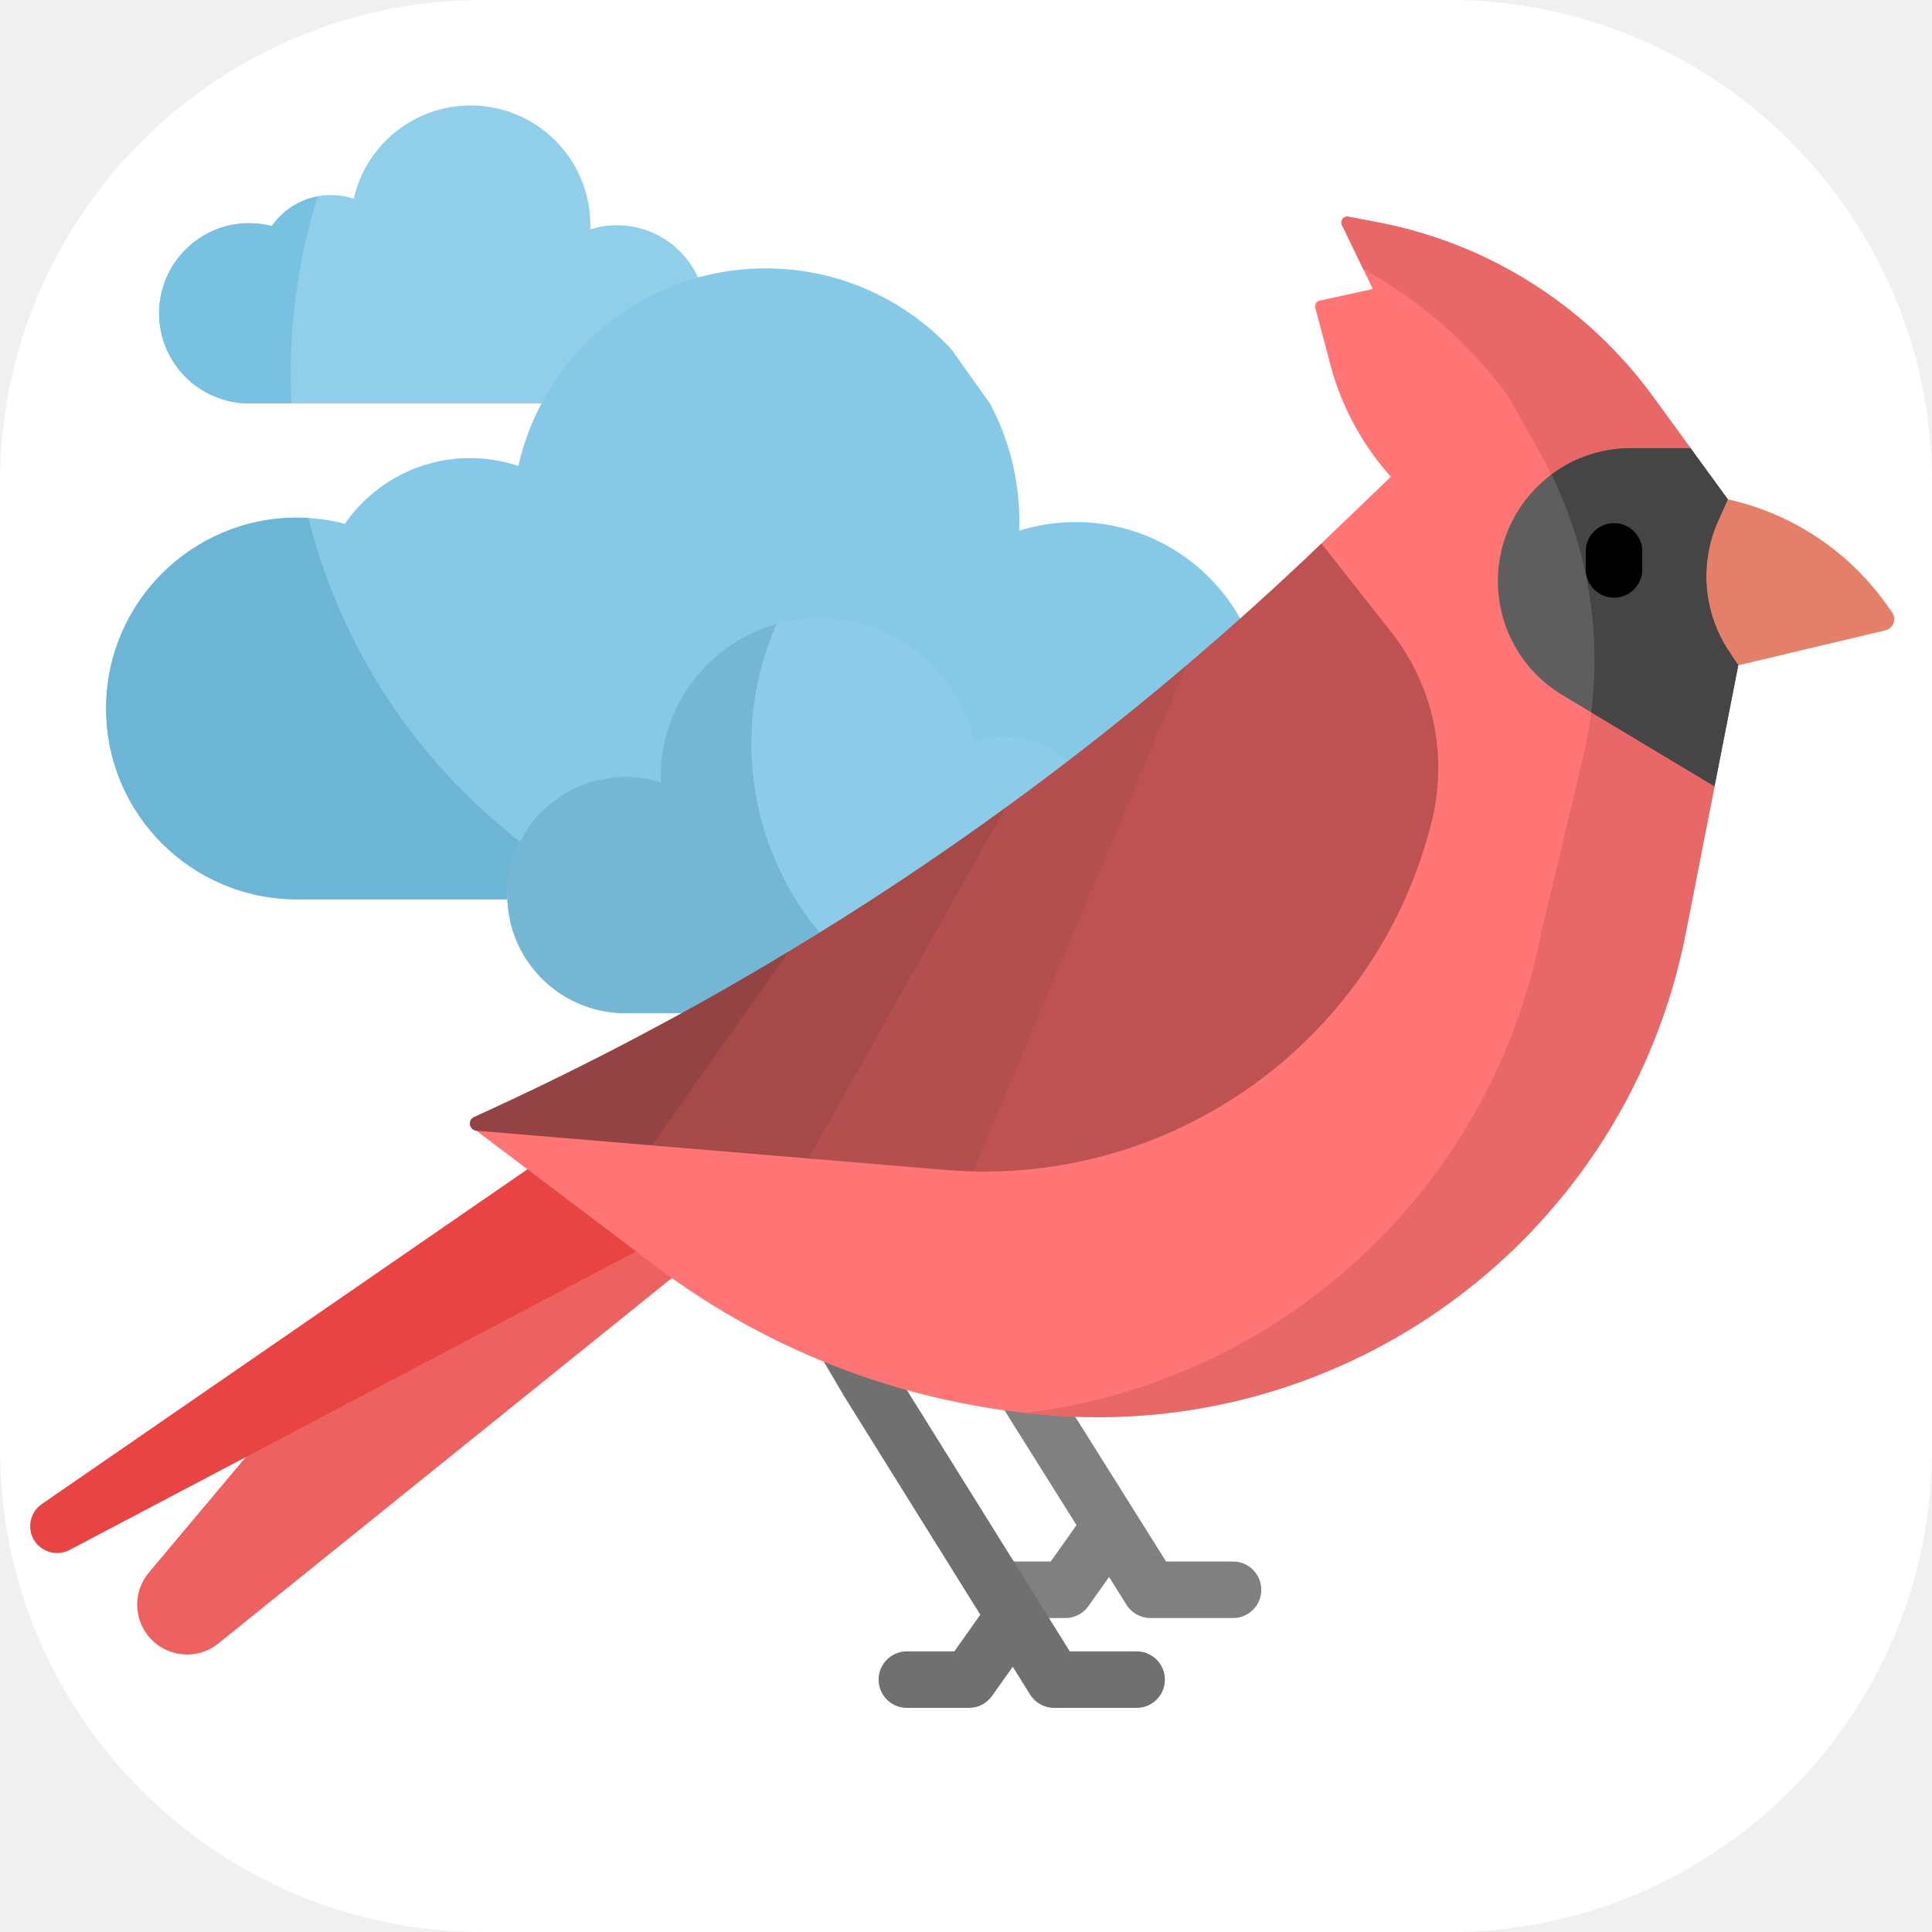
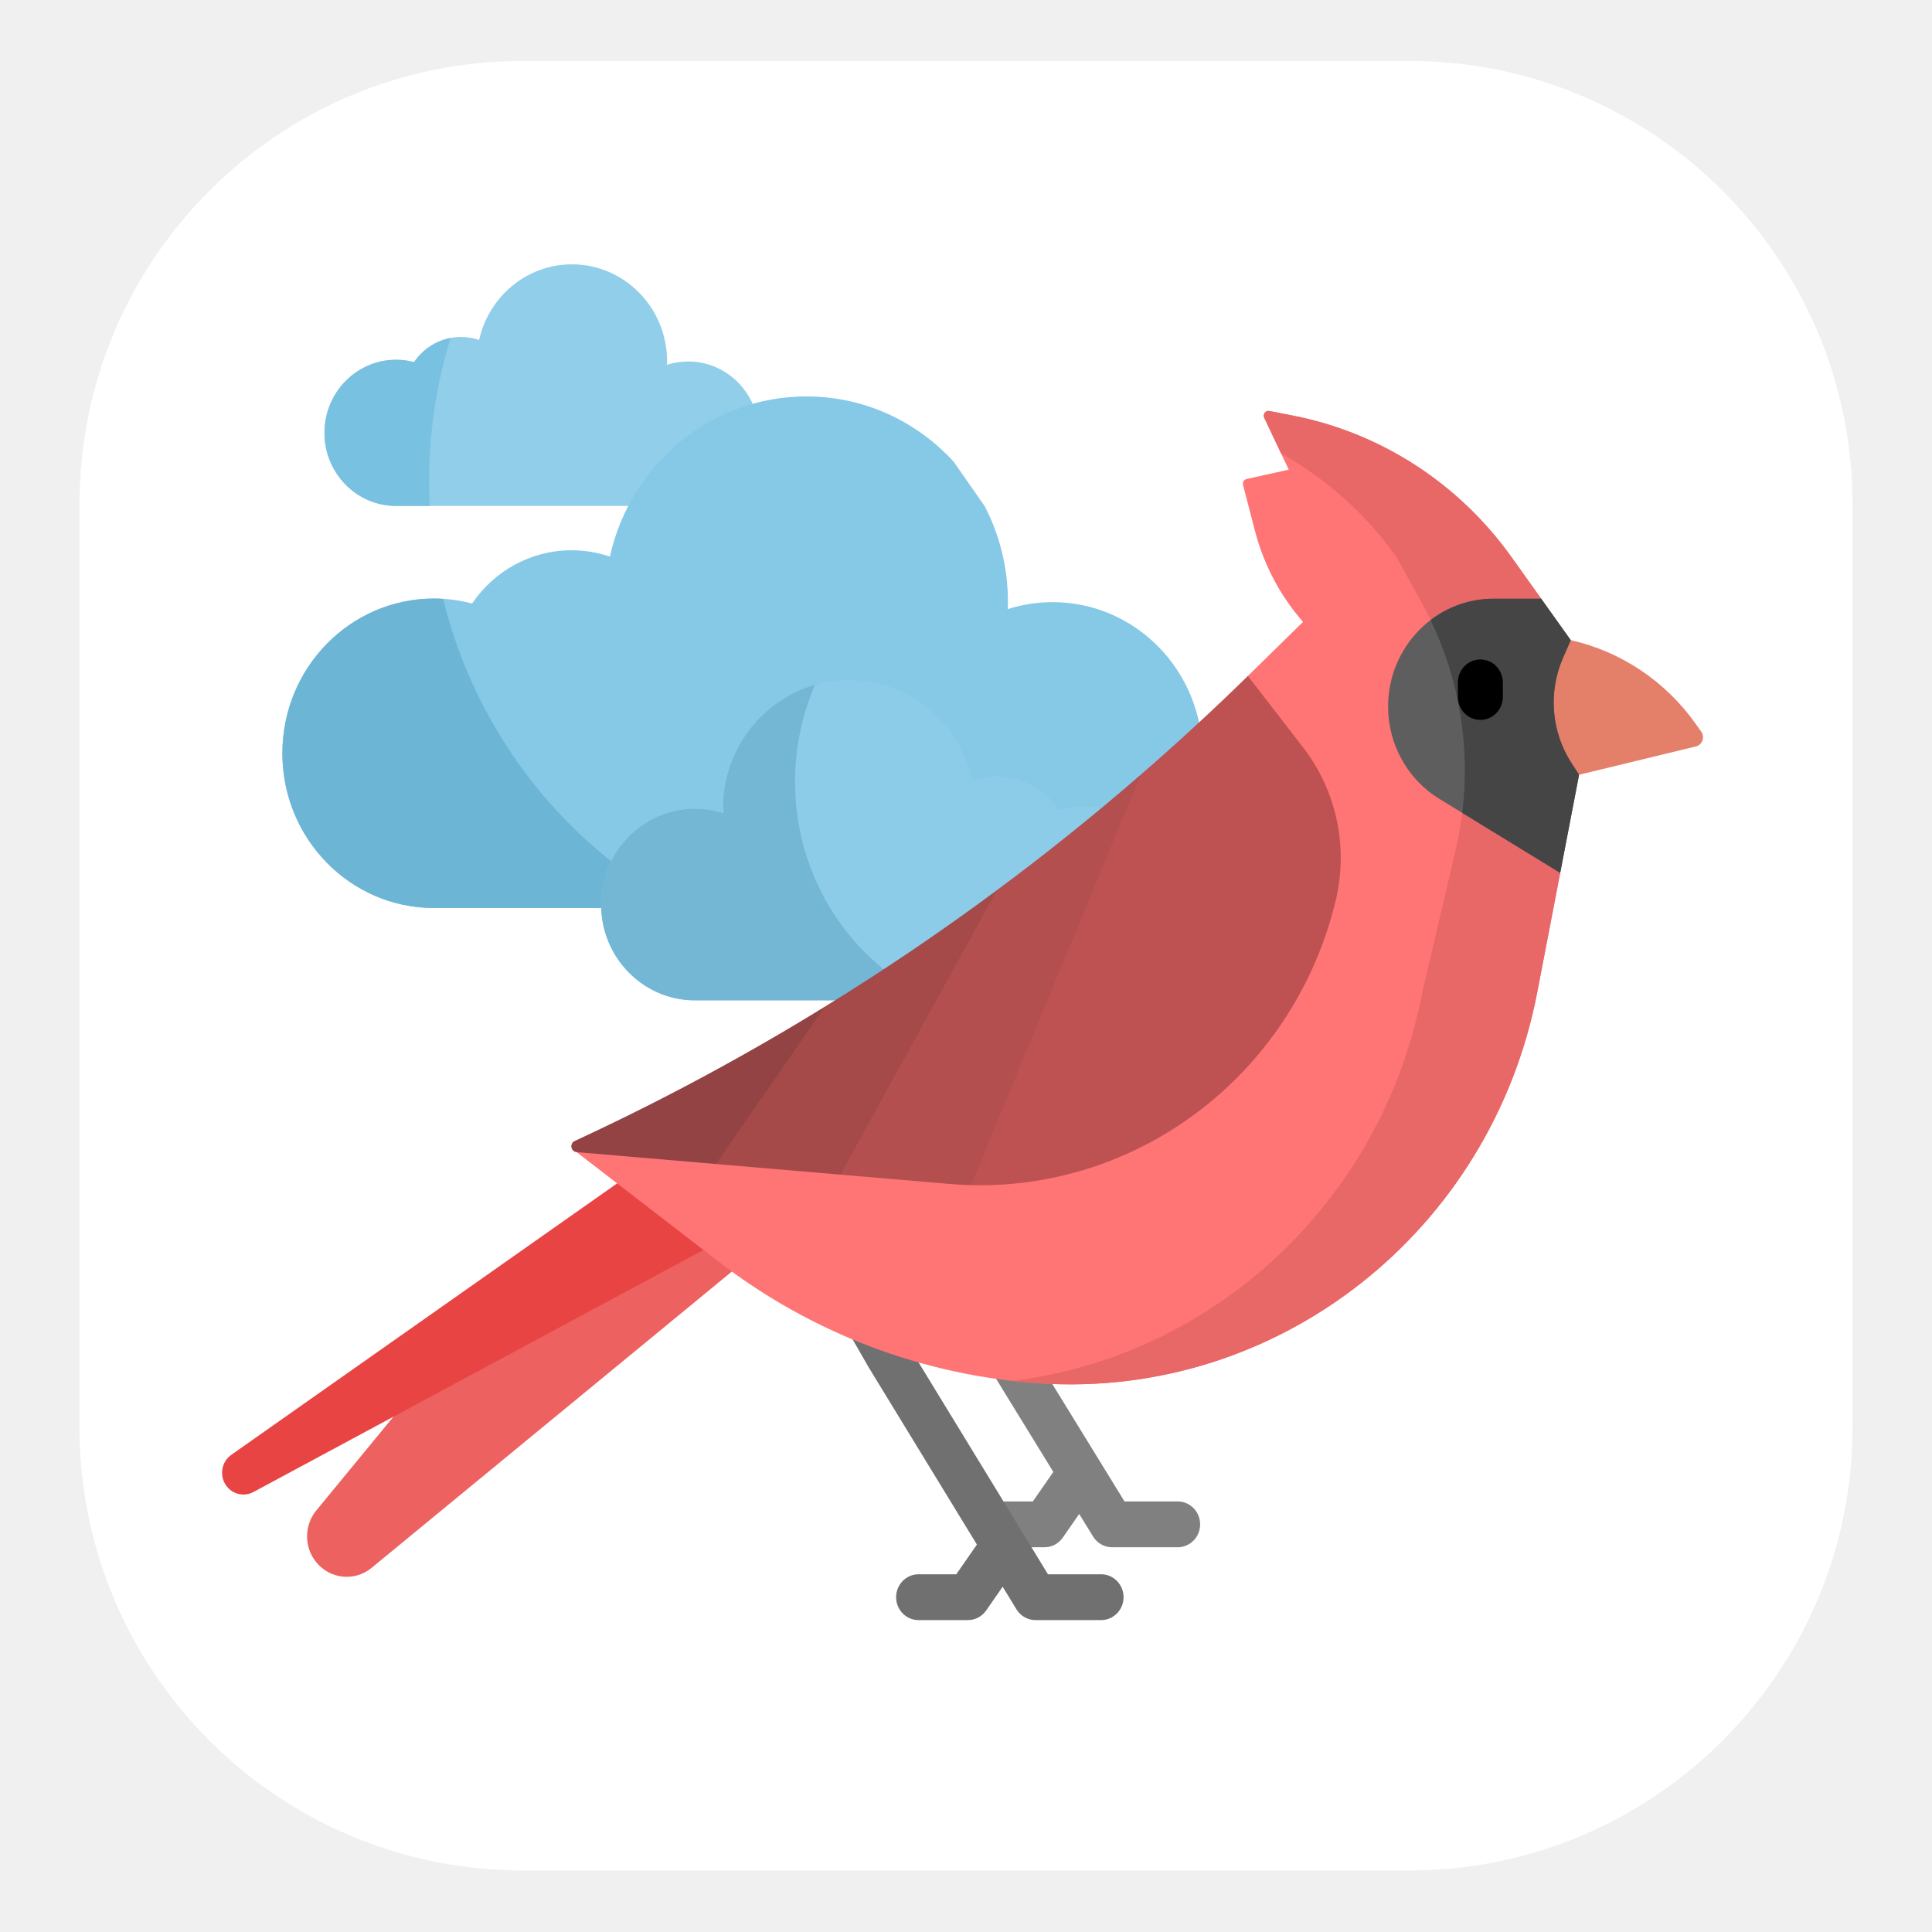
<svg xmlns="http://www.w3.org/2000/svg" width="100%" height="100%" viewBox="0 0 512 512" version="1.1" xml:space="preserve" style="fill-rule:evenodd;clip-rule:evenodd;stroke-linejoin:round;stroke-miterlimit:2;">
-   <g transform="matrix(1.05302,0,0,1.05302,-13.1921,-20.1387)">
+   <g transform="matrix(0.966352,0,0,0.986268,8.96356,-2.71354)">
    <g id="bg">
-       <path d="M498.749,140.68C498.749,73.592 444.282,19.125 377.193,19.125L134.083,19.125C66.995,19.125 12.528,73.592 12.528,140.68L12.528,383.79C12.528,450.878 66.995,505.345 134.083,505.345L377.193,505.345C444.282,505.345 498.749,450.878 498.749,383.79L498.749,140.68Z" style="fill:white;" />
+       <path d="M498.749,138.225C498.749,72.492 444.282,19.125 377.193,19.125L134.083,19.125C66.995,19.125 12.528,72.492 12.528,138.225L12.528,386.245C12.528,451.978 66.995,505.345 134.083,505.345L377.193,505.345C444.282,505.345 498.749,451.978 498.749,386.245L498.749,138.225Z" style="fill:white;" />
    </g>
  </g>
-   <g id="clouds" transform="matrix(1,0,0,1,9.21692,5.3537)">
+   <g id="clouds" transform="matrix(0.794453,0,0,0.810826,59.8193,51.7316)">
    <g transform="matrix(0.599468,0,0,0.599468,172.363,142.871)">
      <g id="clouds1">
        <g transform="matrix(1,0,0,1,-255.999,-255.999)">
          <path d="M155.968,187.07L194.222,187.07C208.512,160.854 232.934,140.976 262.246,132.713C256.349,118.395 242.267,108.316 225.827,108.316C221.717,108.316 217.758,108.949 214.037,110.114C214.057,109.516 214.083,108.919 214.083,108.316C214.083,79.072 190.369,55.36 161.123,55.36C135.9,55.36 114.814,72.992 109.481,96.599C106.313,95.543 102.933,94.965 99.412,94.965C88.578,94.965 79.014,100.389 73.279,108.668C70.079,107.843 66.719,107.396 63.26,107.396C41.26,107.396 23.426,125.231 23.426,147.232C23.426,169.229 41.261,187.068 63.26,187.068L126.947,187.068" style="fill:rgb(145,206,233);fill-rule:nonzero;" />
          <path d="M373.536,162.958C353.068,141.065 323.929,127.38 291.595,127.38C238.187,127.38 193.529,164.725 182.233,214.72C175.529,212.484 168.368,211.254 160.915,211.254C137.968,211.254 117.719,222.744 105.574,240.276C98.795,238.525 91.686,237.584 84.358,237.584C37.768,237.584 0,275.352 0,321.942C0,368.53 37.768,406.303 84.358,406.303L177.369,406.303C177.565,377.628 200.858,354.445 229.575,354.445C235.021,354.445 240.272,355.28 245.208,356.827C245.185,356.037 245.149,355.245 245.149,354.445C245.149,315.658 276.591,284.215 315.377,284.215C348.82,284.215 376.787,307.602 383.86,338.906C388.057,337.505 392.538,336.736 397.206,336.736C411.574,336.736 424.257,343.93 431.861,354.911C436.106,353.813 440.557,353.223 445.145,353.223C464.376,353.223 481.202,363.502 490.44,378.86C503.836,364.067 511.997,344.446 511.997,322.92C511.997,276.864 474.665,239.536 428.613,239.536C419.917,239.536 411.533,240.869 403.65,243.339C403.691,242.076 403.746,240.81 403.746,239.536C403.746,220.704 399.105,202.957 390.901,187.373" style="fill:rgb(133,201,231);fill-rule:nonzero;" />
          <path d="M89.442,237.74C87.76,237.638 86.066,237.583 84.358,237.583C37.768,237.582 0,275.351 0,321.941C0,368.529 37.768,406.302 84.358,406.302L177.369,406.302C177.43,397.304 179.769,388.848 183.833,381.479C137.844,346.086 103.961,295.755 89.442,237.74Z" style="fill:rgb(109,181,213);fill-rule:nonzero;" />
          <path d="M81.614,174.026C81.614,146.664 85.822,120.288 93.613,95.498C85.211,97.049 77.967,101.905 73.28,108.669C70.08,107.844 66.72,107.397 63.261,107.397C41.261,107.397 23.427,125.232 23.427,147.233C23.427,169.23 41.262,187.069 63.261,187.069L81.939,187.069C81.727,182.747 81.614,178.4 81.614,174.026Z" style="fill:rgb(121,193,224);fill-rule:nonzero;" />
          <path d="M445.146,350.991C440.558,350.991 436.105,351.579 431.862,352.679C424.258,341.697 411.575,334.504 397.207,334.504C392.539,334.504 388.058,335.273 383.861,336.674C376.787,305.369 348.821,281.983 315.378,281.983C276.592,281.983 245.15,313.426 245.15,352.213C245.15,353.013 245.185,353.805 245.209,354.595C240.273,353.048 235.022,352.213 229.576,352.213C200.741,352.213 177.364,375.586 177.364,404.429C177.364,433.264 200.742,456.639 229.576,456.639L445.148,456.639C474.323,456.639 497.975,432.988 497.975,403.815C497.973,374.64 474.321,350.991 445.146,350.991Z" style="fill:rgb(140,204,232);fill-rule:nonzero;" />
          <path d="M285.258,337.525C285.258,318.678 289.258,300.767 296.443,284.584C266.858,292.851 245.148,319.987 245.148,352.211C245.148,353.011 245.183,353.803 245.207,354.593C240.271,353.046 235.02,352.211 229.574,352.211C200.739,352.211 177.362,375.584 177.362,404.427C177.362,433.262 200.74,456.637 229.574,456.637L362.251,456.637C316.86,436.184 285.258,390.545 285.258,337.525Z" style="fill:rgb(115,183,213);fill-rule:nonzero;" />
        </g>
      </g>
    </g>
  </g>
-   <g id="bird" transform="matrix(-1.11349,0,0,1.11349,520.76,2.02152)">
-     <g transform="matrix(-0.866505,0,0,0.866505,238.673,227.194)">
+   <g id="bird" transform="matrix(-0.884615,0,0,0.902847,466.216,71.5245)">
+     <g transform="matrix(-0.866505,0,0,0.866505,238.673,218.856)">
      <g id="bird1">
        <g transform="matrix(1,0,0,1,-256,-256)">
          <clipPath id="_clip1">
            <rect x="0" y="0" width="512" height="512" />
          </clipPath>
          <g clip-path="url(#_clip1)">
            <g transform="matrix(-1,0,0,1,512,0)">
              <path d="M269.7,338.53C271.971,334.892 270.865,330.104 267.227,327.833C263.589,325.56 258.801,326.67 256.531,330.306L227.944,376.085L208.705,406.743C208.69,406.767 208.675,406.791 208.66,406.815L200.005,420.607L181.618,420.607C177.331,420.607 173.855,424.083 173.855,428.37C173.855,432.657 177.331,436.133 181.618,436.133L204.299,436.133C206.97,436.133 209.454,434.759 210.874,432.496L215.67,424.853L221.339,432.857C222.794,434.912 225.156,436.133 227.673,436.133L244.727,436.133C249.014,436.133 252.49,432.657 252.49,428.37C252.49,424.083 249.014,420.607 244.727,420.607L231.688,420.607L224.608,410.611L241.104,384.323L269.7,338.53Z" style="fill:rgb(128,128,128);fill-rule:nonzero;" />
              <path d="M316.937,311.276C313.241,309.108 308.484,310.348 306.313,314.045L275.165,367.149L226.464,445.283L208.093,445.283C203.806,445.283 200.33,448.759 200.33,453.046C200.33,457.333 203.806,460.809 208.093,460.809L230.773,460.809C233.453,460.809 235.944,459.427 237.362,457.152L242.128,449.505L247.815,457.533C249.27,459.588 251.632,460.809 254.149,460.809L271.203,460.809C275.49,460.809 278.966,457.333 278.966,453.046C278.966,448.759 275.49,445.283 271.203,445.283L258.164,445.283L251.035,435.217L288.396,375.273C288.434,375.214 288.469,375.154 288.504,375.094L319.706,321.899C321.874,318.202 320.636,313.445 316.937,311.276Z" style="fill:rgb(112,112,112);fill-rule:nonzero;" />
              <path d="M335.754,342.739L460.316,443.116C466.139,447.809 474.65,446.964 479.438,441.218C483.685,436.123 483.67,428.717 479.405,423.638L452.772,391.92L318.679,264.934L284.149,288.076L335.754,342.739Z" style="fill:rgb(238,97,97);fill-rule:nonzero;" />
              <path d="M345.571,335.426L501.176,417.429C503.443,418.624 506.167,418.558 508.373,417.254C513.014,414.512 513.246,407.881 508.808,404.821L375.419,312.869L314.143,275.148L286.427,303.181L345.571,335.426Z" style="fill:rgb(233,68,68);fill-rule:nonzero;" />
              <path d="M42.847,174.448L2.462,164.852C0.245,164.326 -0.726,161.716 0.606,159.868L2.443,157.317C12.878,142.832 28.284,132.7 45.719,128.857L95.147,119.093L99.761,184.005L42.847,174.448Z" style="fill:rgb(228,127,105);fill-rule:nonzero;" />
              <g>
                <path d="M228.334,254.832L157.346,140.976L138.27,122.665C142.224,118.256 145.619,113.412 148.403,108.237C151.198,103.061 153.382,97.565 154.893,91.841L159.023,76.274C159.261,75.373 158.702,74.462 157.802,74.266L143.217,71.098L151.695,53.523C152.274,52.322 151.239,50.966 149.925,51.225L141.613,52.819C111.317,58.667 84.364,75.787 66.198,100.732L55.946,114.808L55.951,114.809L69.211,178.879L49.368,207.675L49.366,207.675L57.297,248.094C73.227,329.243 146.913,385.965 229.428,380.603C249.539,379.299 269.236,375.065 287.919,368.11C306.612,361.164 324.291,351.507 340.366,339.356L389.428,302.28L228.334,254.832Z" style="fill:rgb(255,116,116);fill-rule:nonzero;" />
                <path d="M96.999,248.093L85.491,199.837C78.749,171.565 82.894,141.79 97.101,116.434L105.9,100.731C116.563,86.09 130.254,74.149 145.87,65.596L151.695,53.522C152.274,52.321 151.239,50.965 149.925,51.224L141.613,52.818C111.317,58.666 84.364,75.786 66.198,100.731L55.938,114.812L72.163,155.868L49.368,207.674L49.366,207.675L57.297,248.093C73.227,329.242 146.913,385.964 229.428,380.602C232.538,380.4 235.654,380.127 238.741,379.785C169.128,371.422 110.939,319.108 96.999,248.093Z" style="fill:rgb(232,103,103);fill-rule:nonzero;" />
                <g>
                  <path d="M108.873,151.32C108.873,157.737 107.196,163.906 104.132,169.309C101.079,174.702 96.639,179.329 91.142,182.62L49.367,207.689L42.847,174.448L45.434,170.551C52.483,159.911 53.58,146.403 48.363,134.769L45.714,128.869L55.94,114.824L72.366,114.824C92.529,114.824 108.873,131.167 108.873,151.32Z" style="fill:rgb(94,94,94);fill-rule:nonzero;" />
                </g>
                <path d="M94.161,122.025C88.077,117.488 80.541,114.808 72.367,114.808L55.941,114.808L45.715,128.854L48.364,134.754C53.581,146.388 52.484,159.895 45.435,170.536L42.847,174.448L49.368,207.674L83.227,187.356C80.436,165.029 84.21,142.306 94.161,122.025Z" style="fill:rgb(70,69,70);fill-rule:nonzero;" />
                <g>
                  <path d="M76.973,155.868C72.686,155.868 69.211,152.392 69.211,148.105L69.211,143.164C69.211,138.876 72.686,135.401 76.973,135.401C81.261,135.401 84.736,138.876 84.736,143.164L84.736,148.105C84.736,152.392 81.261,155.868 76.973,155.868Z" style="fill-rule:nonzero;" />
                </g>
                <g id="XMLID_438_">
                  <g>
                    <g id="XMLID_440_">
                      <g>
                        <path d="M210.887,194.307L194.412,174.448C181.743,163.673 169.374,152.515 157.346,140.975L138.187,165.298C126.677,179.914 122.547,199.01 126.988,217.072C141.002,274.073 192.124,313.499 249.912,313.499C250.968,313.499 252.013,313.488 253.069,313.447L263.115,277.642L210.887,194.307Z" style="fill:rgb(190,82,82);fill-rule:nonzero;" />
                        <path d="M323.303,268.589L303.663,253.061L303.673,253.051C283.261,240.755 263.399,227.578 244.136,213.563L232.194,209.051L268.643,293.043L298.228,309.907L341.266,306.305L344.847,295.969L323.303,268.589Z" style="fill:rgb(165,73,73);fill-rule:nonzero;" />
                        <path d="M244.136,213.574L298.228,309.907L260.552,313.054C258.047,313.261 255.553,313.395 253.069,313.447L194.412,174.448C210.497,188.122 227.078,201.174 244.136,213.563L244.136,213.574Z" style="fill:rgb(179,79,79);fill-rule:nonzero;" />
                      </g>
                    </g>
                  </g>
                </g>
              </g>
              <path d="M390.09,298.511C391.943,299.36 391.457,302.113 389.428,302.279L341.266,306.305L303.663,253.061L303.673,253.051C330.295,269.126 357.838,283.699 386.167,296.71L390.09,298.511Z" style="fill:rgb(147,67,67);fill-rule:nonzero;" />
            </g>
          </g>
        </g>
      </g>
    </g>
  </g>
</svg>
